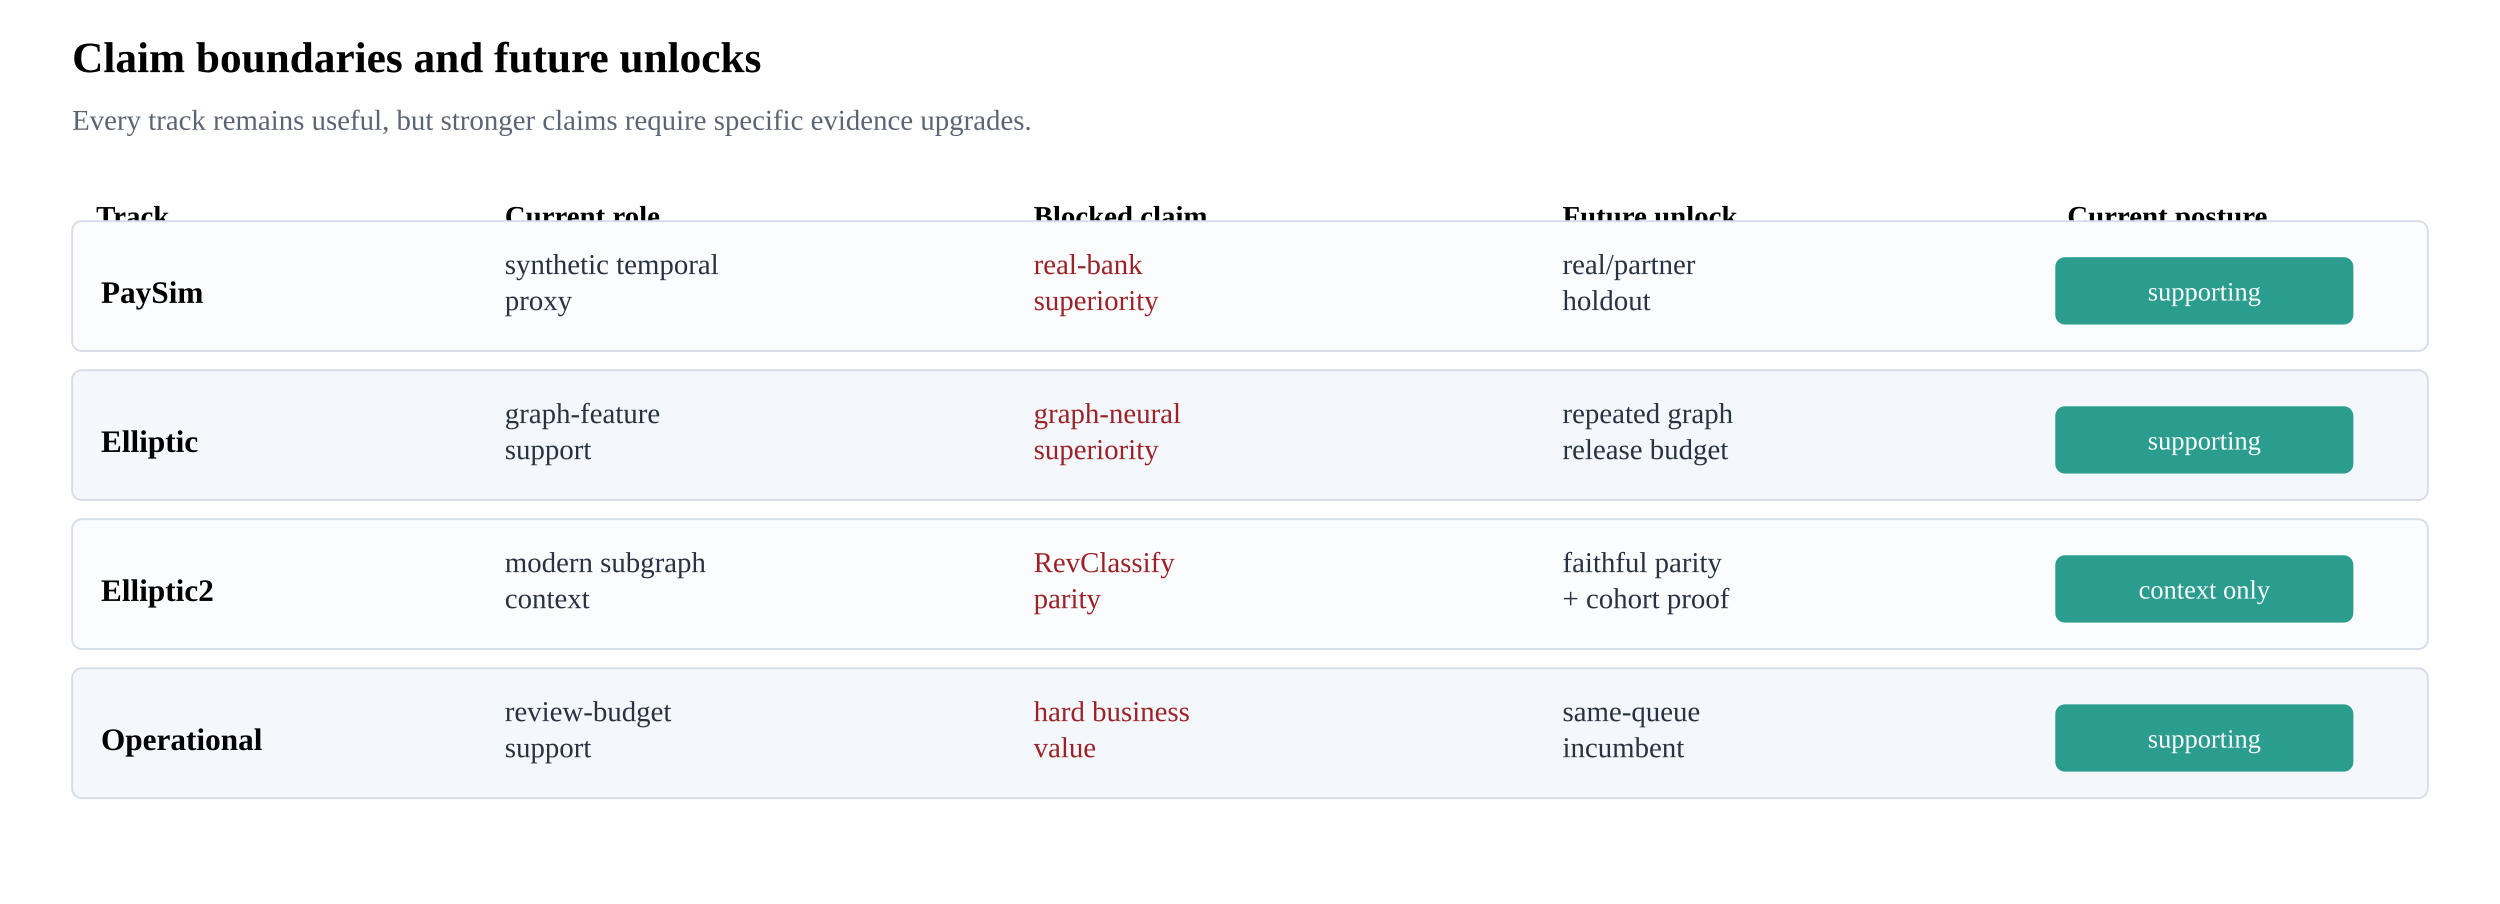
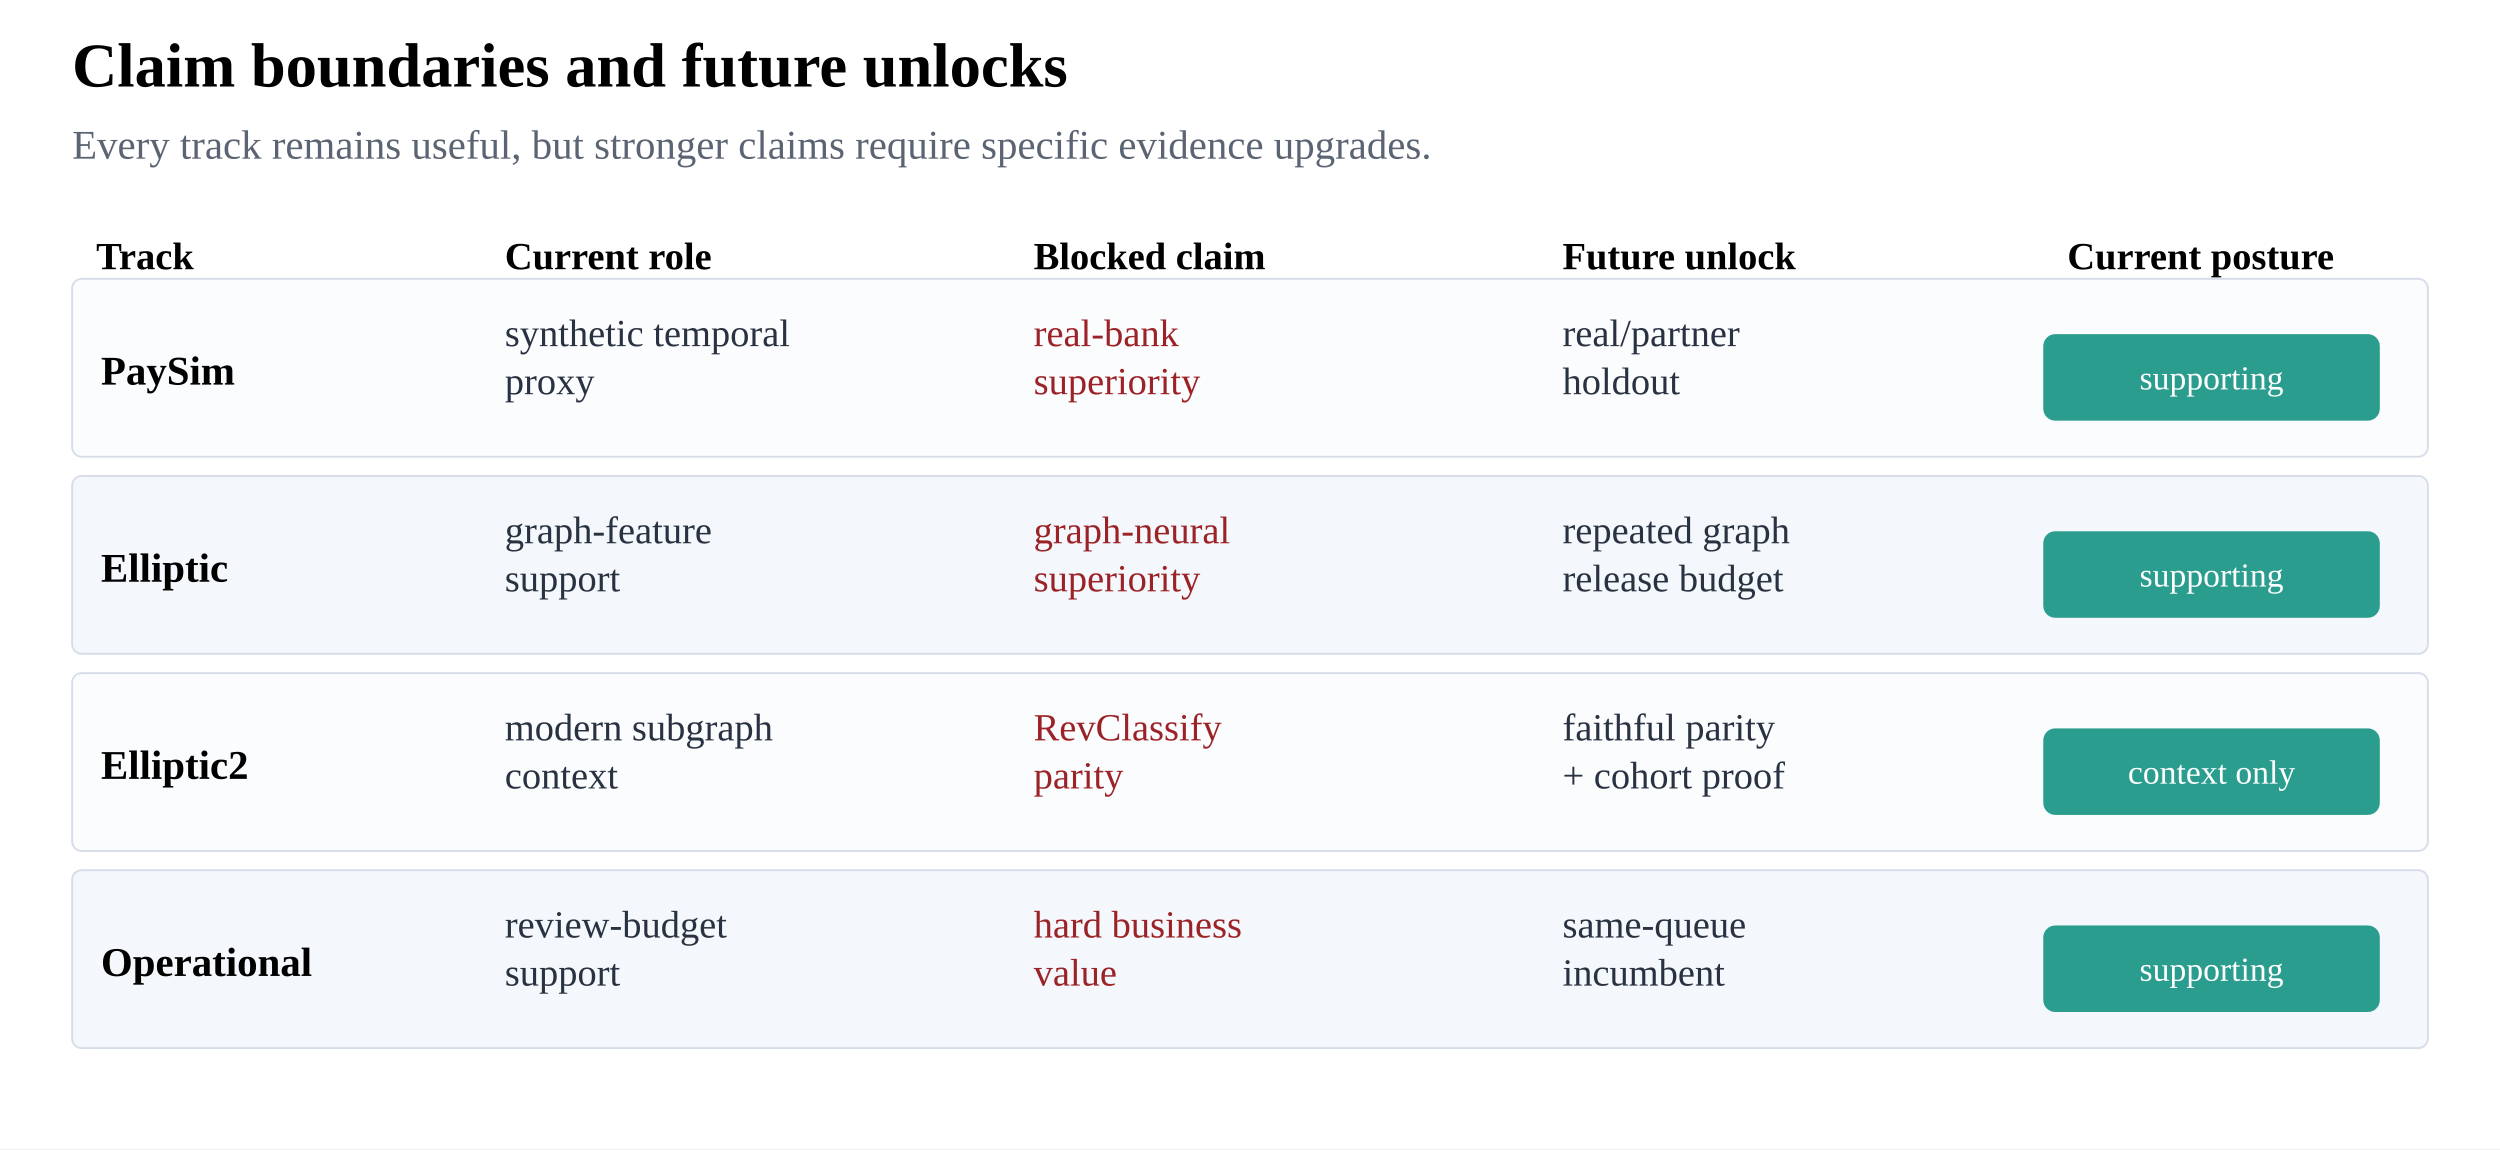
- <svg xmlns="http://www.w3.org/2000/svg" width="1040" height="376" viewBox="0 0 1040 376" role="img">
+ <svg xmlns="http://www.w3.org/2000/svg" width="1040" height="478" viewBox="0 0 1040 478" role="img">
  <rect width="100%" height="100%" fill="#ffffff" />
-   <text x="30" y="30" font-size="18" font-weight="700">Claim boundaries and future unlocks</text>
-   <text x="30" y="54" font-size="12" fill="#5b6472">Every track remains useful, but stronger claims require specific evidence upgrades.</text>
-   <text x="40" y="94" font-size="12" font-weight="700">Track</text>
-   <text x="210" y="94" font-size="12" font-weight="700">Current role</text>
-   <text x="430" y="94" font-size="12" font-weight="700">Blocked claim</text>
-   <text x="650" y="94" font-size="12" font-weight="700">Future unlock</text>
-   <text x="860" y="94" font-size="12" font-weight="700">Current posture</text>
-   <rect x="30" y="92" width="980" height="54" rx="4" fill="#fbfcfe" stroke="#d7dde8" stroke-width="0.8" />
-   <text x="42" y="126" font-size="13" font-weight="700">PaySim</text>
-   <text x="210.0" y="114.0" text-anchor="start" font-size="12" fill="#293241">synthetic temporal</text>
-   <text x="210.0" y="129.0" text-anchor="start" font-size="12" fill="#293241">proxy</text>
-   <text x="430.0" y="114.0" text-anchor="start" font-size="12" fill="#9b2226">real-bank</text>
-   <text x="430.0" y="129.0" text-anchor="start" font-size="12" fill="#9b2226">superiority</text>
-   <text x="650.0" y="114.0" text-anchor="start" font-size="12" fill="#293241">real/partner</text>
-   <text x="650.0" y="129.0" text-anchor="start" font-size="12" fill="#293241">holdout</text>
-   <rect x="855" y="107" width="124" height="28" rx="4" fill="#2a9d8f" />
-   <text x="917" y="125" text-anchor="middle" font-size="11" fill="#ffffff">supporting</text>
-   <rect x="30" y="154" width="980" height="54" rx="4" fill="#f4f7fb" stroke="#d7dde8" stroke-width="0.8" />
-   <text x="42" y="188" font-size="13" font-weight="700">Elliptic</text>
-   <text x="210.0" y="176.0" text-anchor="start" font-size="12" fill="#293241">graph-feature</text>
-   <text x="210.0" y="191.0" text-anchor="start" font-size="12" fill="#293241">support</text>
-   <text x="430.0" y="176.0" text-anchor="start" font-size="12" fill="#9b2226">graph-neural</text>
-   <text x="430.0" y="191.0" text-anchor="start" font-size="12" fill="#9b2226">superiority</text>
-   <text x="650.0" y="176.0" text-anchor="start" font-size="12" fill="#293241">repeated graph</text>
-   <text x="650.0" y="191.0" text-anchor="start" font-size="12" fill="#293241">release budget</text>
-   <rect x="855" y="169" width="124" height="28" rx="4" fill="#2a9d8f" />
-   <text x="917" y="187" text-anchor="middle" font-size="11" fill="#ffffff">supporting</text>
-   <rect x="30" y="216" width="980" height="54" rx="4" fill="#fbfcfe" stroke="#d7dde8" stroke-width="0.8" />
-   <text x="42" y="250" font-size="13" font-weight="700">Elliptic2</text>
-   <text x="210.0" y="238.0" text-anchor="start" font-size="12" fill="#293241">modern subgraph</text>
-   <text x="210.0" y="253.0" text-anchor="start" font-size="12" fill="#293241">context</text>
-   <text x="430.0" y="238.0" text-anchor="start" font-size="12" fill="#9b2226">RevClassify</text>
-   <text x="430.0" y="253.0" text-anchor="start" font-size="12" fill="#9b2226">parity</text>
-   <text x="650.0" y="238.0" text-anchor="start" font-size="12" fill="#293241">faithful parity</text>
-   <text x="650.0" y="253.0" text-anchor="start" font-size="12" fill="#293241">+ cohort proof</text>
-   <rect x="855" y="231" width="124" height="28" rx="4" fill="#2a9d8f" />
-   <text x="917" y="249" text-anchor="middle" font-size="11" fill="#ffffff">context only</text>
-   <rect x="30" y="278" width="980" height="54" rx="4" fill="#f4f7fb" stroke="#d7dde8" stroke-width="0.8" />
-   <text x="42" y="312" font-size="13" font-weight="700">Operational</text>
-   <text x="210.0" y="300.0" text-anchor="start" font-size="12" fill="#293241">review-budget</text>
-   <text x="210.0" y="315.0" text-anchor="start" font-size="12" fill="#293241">support</text>
-   <text x="430.0" y="300.0" text-anchor="start" font-size="12" fill="#9b2226">hard business</text>
-   <text x="430.0" y="315.0" text-anchor="start" font-size="12" fill="#9b2226">value</text>
-   <text x="650.0" y="300.0" text-anchor="start" font-size="12" fill="#293241">same-queue</text>
-   <text x="650.0" y="315.0" text-anchor="start" font-size="12" fill="#293241">incumbent</text>
-   <rect x="855" y="293" width="124" height="28" rx="4" fill="#2a9d8f" />
-   <text x="917" y="311" text-anchor="middle" font-size="11" fill="#ffffff">supporting</text>
+   <text x="30" y="36" font-size="26" font-weight="700">Claim boundaries and future unlocks</text>
+   <text x="30" y="66" font-size="17" fill="#5b6472">Every track remains useful, but stronger claims require specific evidence upgrades.</text>
+   <text x="40" y="112" font-size="16" font-weight="700">Track</text>
+   <text x="210" y="112" font-size="16" font-weight="700">Current role</text>
+   <text x="430" y="112" font-size="16" font-weight="700">Blocked claim</text>
+   <text x="650" y="112" font-size="16" font-weight="700">Future unlock</text>
+   <text x="860" y="112" font-size="16" font-weight="700">Current posture</text>
+   <rect x="30" y="116" width="980" height="74" rx="4" fill="#fbfcfe" stroke="#d7dde8" stroke-width="0.8" />
+   <text x="42" y="160" font-size="17" font-weight="700">PaySim</text>
+   <text x="210.0" y="144.0" text-anchor="start" font-size="16" fill="#293241">synthetic temporal</text>
+   <text x="210.0" y="164.0" text-anchor="start" font-size="16" fill="#293241">proxy</text>
+   <text x="430.0" y="144.0" text-anchor="start" font-size="16" fill="#9b2226">real-bank</text>
+   <text x="430.0" y="164.0" text-anchor="start" font-size="16" fill="#9b2226">superiority</text>
+   <text x="650.0" y="144.0" text-anchor="start" font-size="16" fill="#293241">real/partner</text>
+   <text x="650.0" y="164.0" text-anchor="start" font-size="16" fill="#293241">holdout</text>
+   <rect x="850" y="139" width="140" height="36" rx="5" fill="#2a9d8f" />
+   <text x="920" y="162" text-anchor="middle" font-size="14" fill="#ffffff">supporting</text>
+   <rect x="30" y="198" width="980" height="74" rx="4" fill="#f4f7fb" stroke="#d7dde8" stroke-width="0.8" />
+   <text x="42" y="242" font-size="17" font-weight="700">Elliptic</text>
+   <text x="210.0" y="226.0" text-anchor="start" font-size="16" fill="#293241">graph-feature</text>
+   <text x="210.0" y="246.0" text-anchor="start" font-size="16" fill="#293241">support</text>
+   <text x="430.0" y="226.0" text-anchor="start" font-size="16" fill="#9b2226">graph-neural</text>
+   <text x="430.0" y="246.0" text-anchor="start" font-size="16" fill="#9b2226">superiority</text>
+   <text x="650.0" y="226.0" text-anchor="start" font-size="16" fill="#293241">repeated graph</text>
+   <text x="650.0" y="246.0" text-anchor="start" font-size="16" fill="#293241">release budget</text>
+   <rect x="850" y="221" width="140" height="36" rx="5" fill="#2a9d8f" />
+   <text x="920" y="244" text-anchor="middle" font-size="14" fill="#ffffff">supporting</text>
+   <rect x="30" y="280" width="980" height="74" rx="4" fill="#fbfcfe" stroke="#d7dde8" stroke-width="0.8" />
+   <text x="42" y="324" font-size="17" font-weight="700">Elliptic2</text>
+   <text x="210.0" y="308.0" text-anchor="start" font-size="16" fill="#293241">modern subgraph</text>
+   <text x="210.0" y="328.0" text-anchor="start" font-size="16" fill="#293241">context</text>
+   <text x="430.0" y="308.0" text-anchor="start" font-size="16" fill="#9b2226">RevClassify</text>
+   <text x="430.0" y="328.0" text-anchor="start" font-size="16" fill="#9b2226">parity</text>
+   <text x="650.0" y="308.0" text-anchor="start" font-size="16" fill="#293241">faithful parity</text>
+   <text x="650.0" y="328.0" text-anchor="start" font-size="16" fill="#293241">+ cohort proof</text>
+   <rect x="850" y="303" width="140" height="36" rx="5" fill="#2a9d8f" />
+   <text x="920" y="326" text-anchor="middle" font-size="14" fill="#ffffff">context only</text>
+   <rect x="30" y="362" width="980" height="74" rx="4" fill="#f4f7fb" stroke="#d7dde8" stroke-width="0.8" />
+   <text x="42" y="406" font-size="17" font-weight="700">Operational</text>
+   <text x="210.0" y="390.0" text-anchor="start" font-size="16" fill="#293241">review-budget</text>
+   <text x="210.0" y="410.0" text-anchor="start" font-size="16" fill="#293241">support</text>
+   <text x="430.0" y="390.0" text-anchor="start" font-size="16" fill="#9b2226">hard business</text>
+   <text x="430.0" y="410.0" text-anchor="start" font-size="16" fill="#9b2226">value</text>
+   <text x="650.0" y="390.0" text-anchor="start" font-size="16" fill="#293241">same-queue</text>
+   <text x="650.0" y="410.0" text-anchor="start" font-size="16" fill="#293241">incumbent</text>
+   <rect x="850" y="385" width="140" height="36" rx="5" fill="#2a9d8f" />
+   <text x="920" y="408" text-anchor="middle" font-size="14" fill="#ffffff">supporting</text>
</svg>
